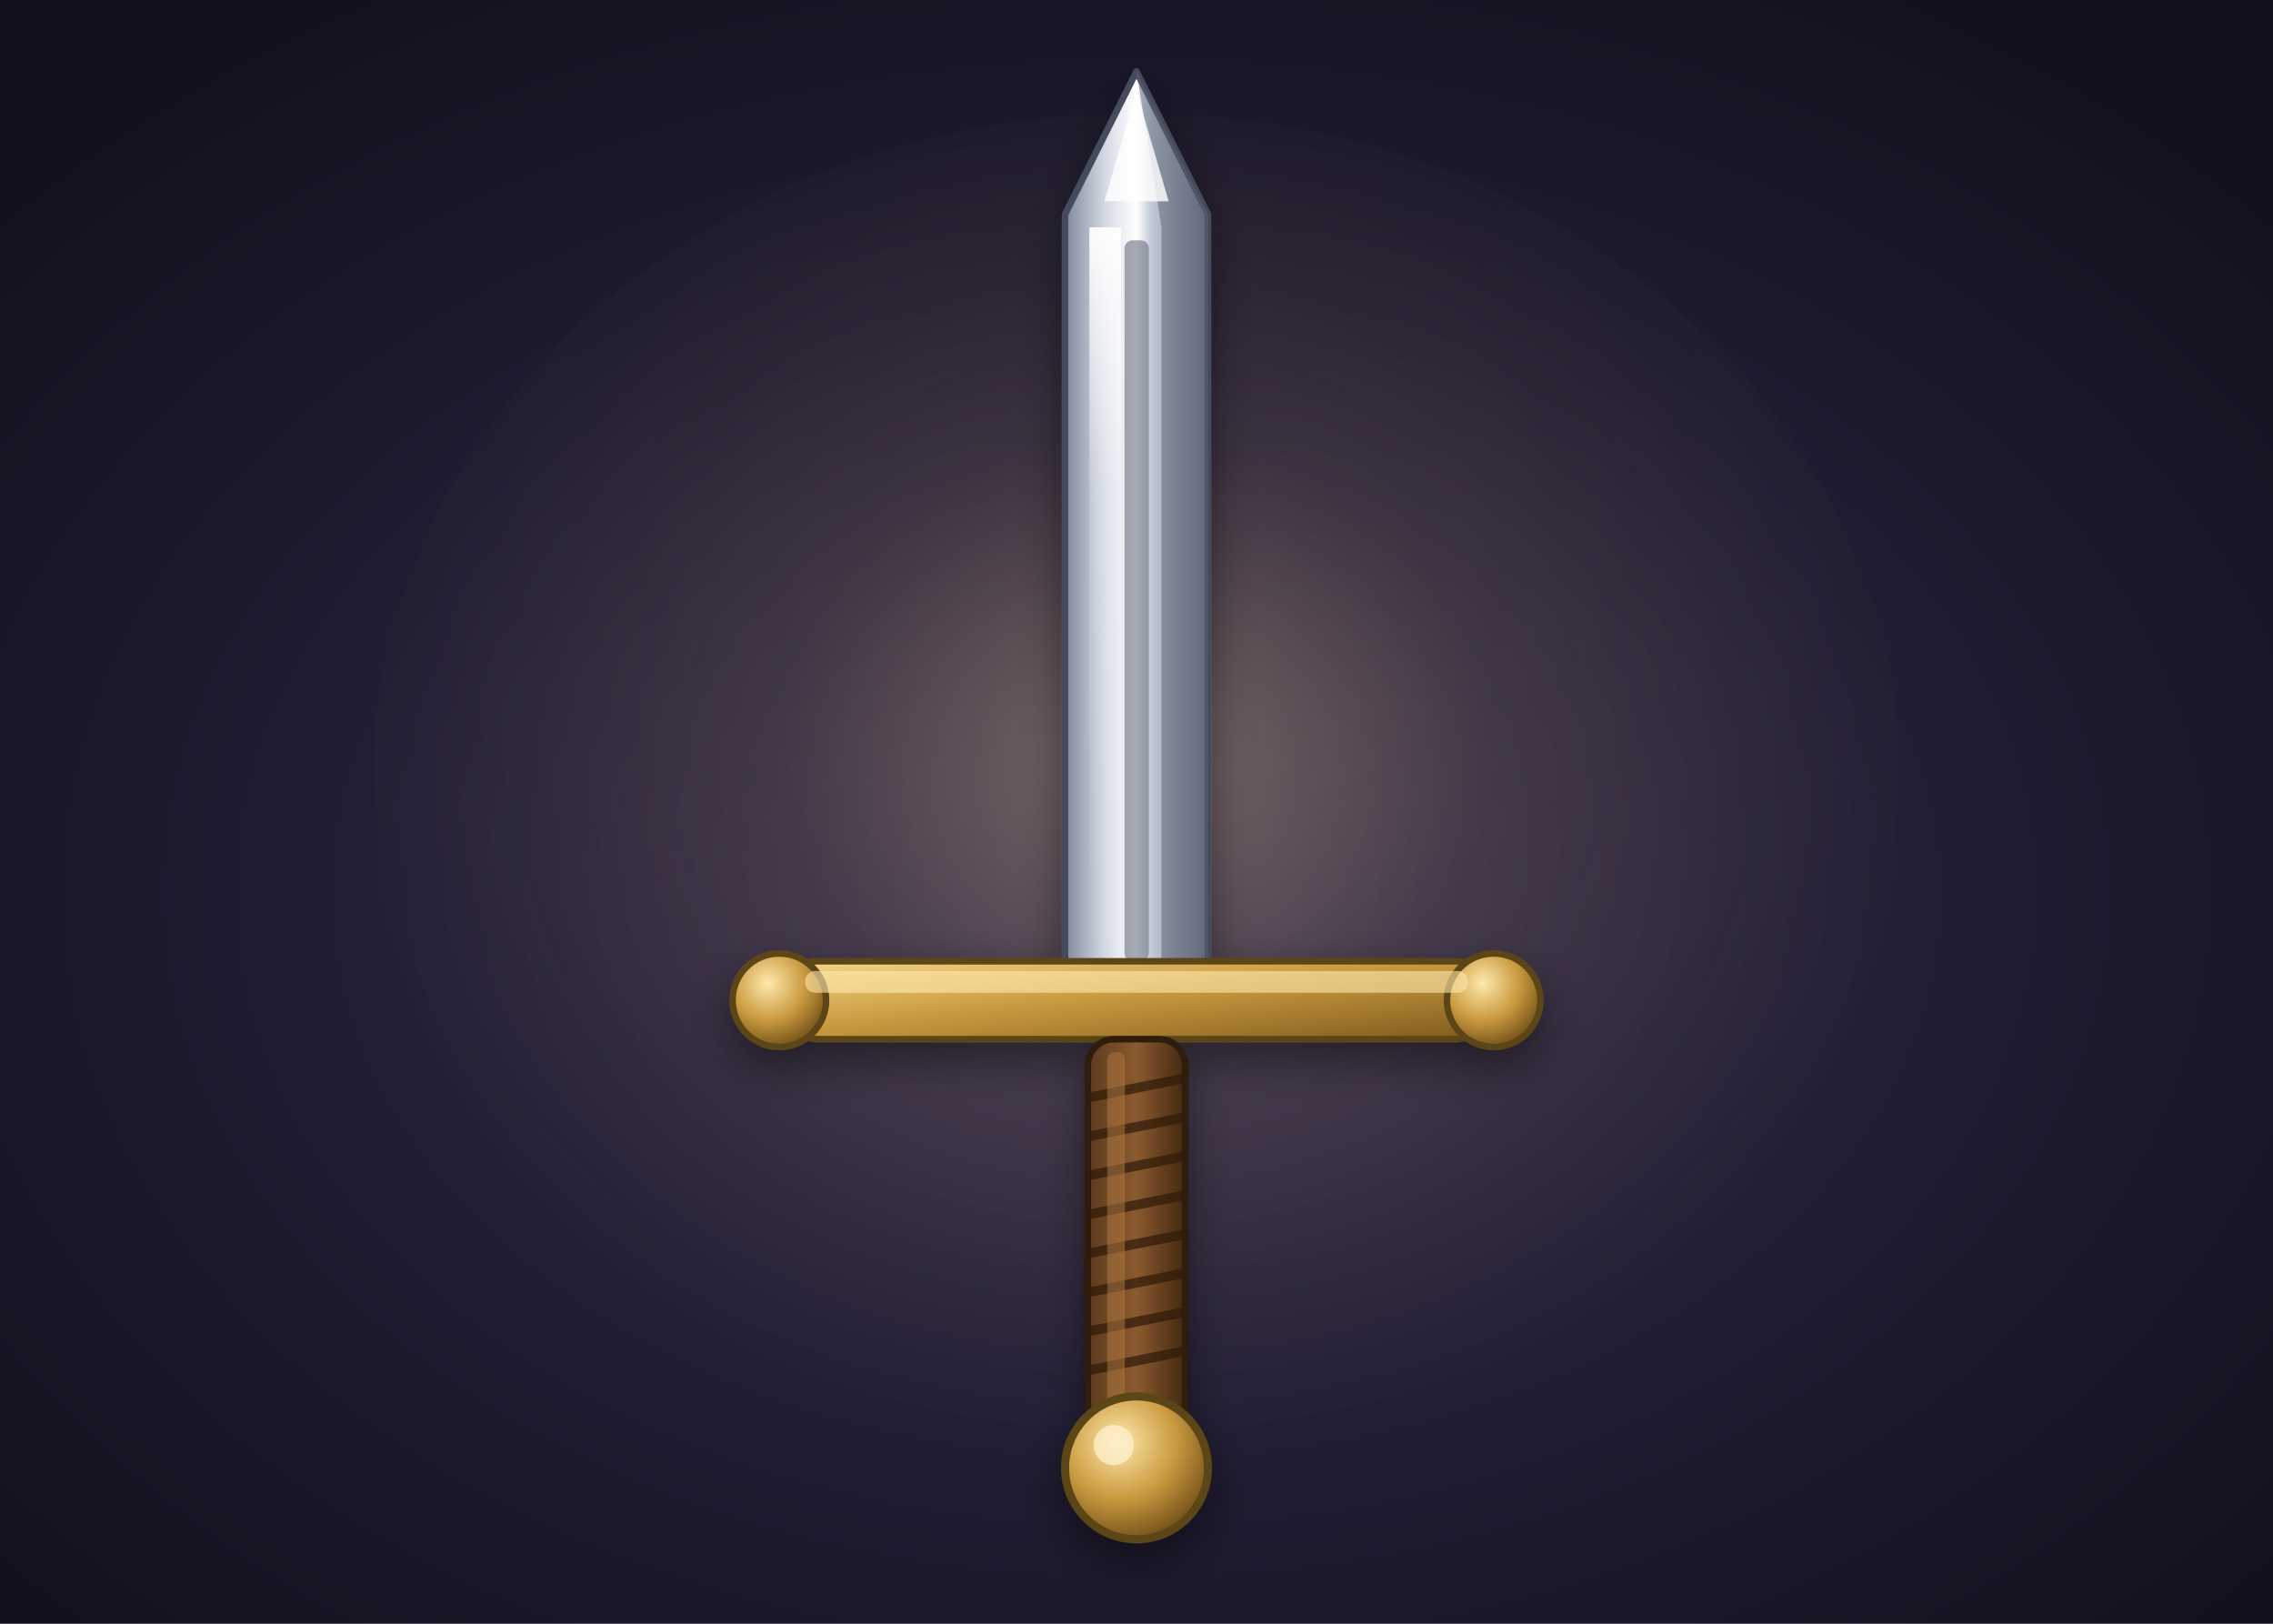
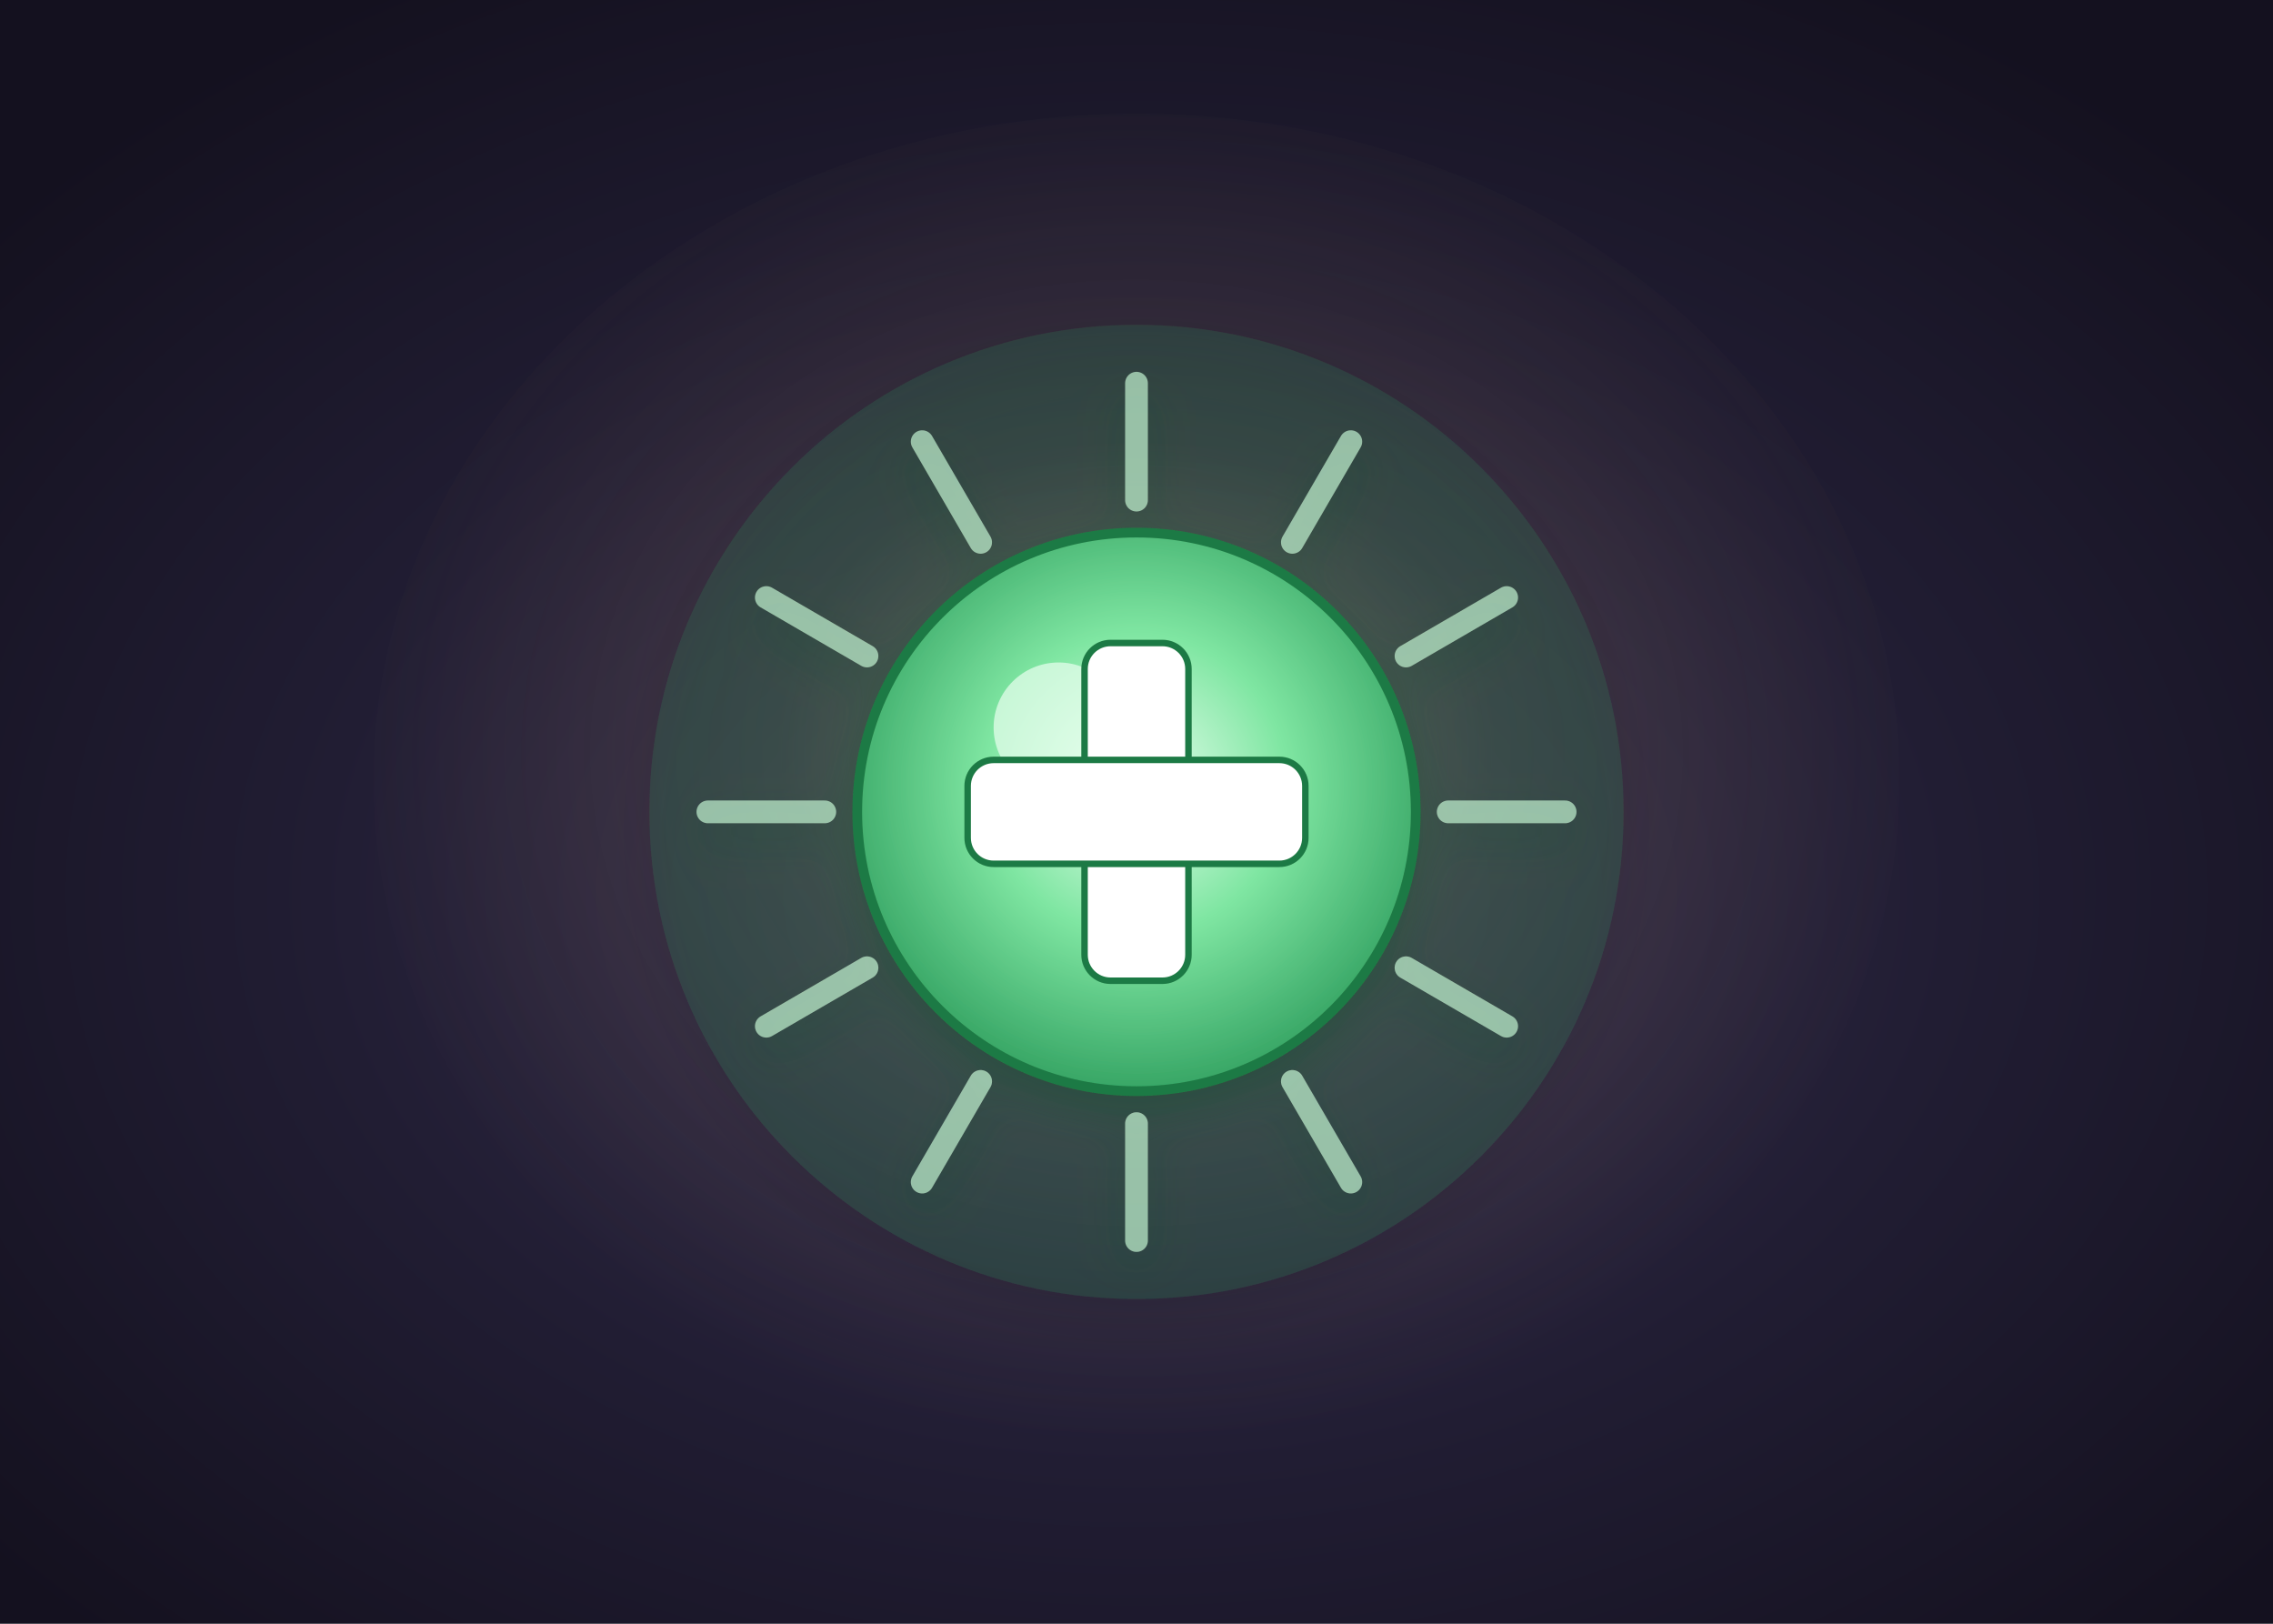
<svg xmlns="http://www.w3.org/2000/svg" width="700" height="500" viewBox="0 0 700 500">
  <defs>
    <radialGradient id="fondo" cx="50%" cy="55%" r="65%">
      <stop offset="0%" stop-color="#3a3350" />
      <stop offset="55%" stop-color="#211d33" />
      <stop offset="100%" stop-color="#14111f" />
    </radialGradient>
    <radialGradient id="halo" cx="50%" cy="48%" r="52%">
      <stop offset="0%" stop-color="#ffdca8" stop-opacity="0.34" />
      <stop offset="45%" stop-color="#e8b878" stop-opacity="0.11" />
      <stop offset="100%" stop-color="#e8b878" stop-opacity="0" />
    </radialGradient>
    <linearGradient id="acero" x1="0" y1="0" x2="1" y2="0">
      <stop offset="0%" stop-color="#7f889b" />
      <stop offset="28%" stop-color="#d4dae4" />
      <stop offset="50%" stop-color="#ffffff" />
      <stop offset="60%" stop-color="#c3cbd8" />
      <stop offset="100%" stop-color="#646c7d" />
    </linearGradient>
    <linearGradient id="acero-h" x1="0" y1="0" x2="0" y2="1">
      <stop offset="0%" stop-color="#7f889b" />
      <stop offset="28%" stop-color="#d4dae4" />
      <stop offset="50%" stop-color="#ffffff" />
      <stop offset="60%" stop-color="#c3cbd8" />
      <stop offset="100%" stop-color="#646c7d" />
    </linearGradient>
    <linearGradient id="acero-lustre" x1="0" y1="0" x2="0" y2="1">
      <stop offset="0%" stop-color="#ffffff" stop-opacity="0.95" />
      <stop offset="35%" stop-color="#ffffff" stop-opacity="0.22" />
      <stop offset="100%" stop-color="#ffffff" stop-opacity="0" />
    </linearGradient>
    <linearGradient id="oro" x1="0" y1="0" x2="1" y2="1">
      <stop offset="0%" stop-color="#f6d98a" />
      <stop offset="45%" stop-color="#c99a3f" />
      <stop offset="100%" stop-color="#7d5a1e" />
    </linearGradient>
    <radialGradient id="oro-pomo" cx="38%" cy="32%" r="72%">
      <stop offset="0%" stop-color="#ffe9ad" />
      <stop offset="55%" stop-color="#c99a3f" />
      <stop offset="100%" stop-color="#6f4e18" />
    </radialGradient>
    <linearGradient id="cuero" x1="0" y1="0" x2="1" y2="0">
      <stop offset="0%" stop-color="#5c3a1e" />
      <stop offset="50%" stop-color="#8a5a2f" />
      <stop offset="100%" stop-color="#42280f" />
    </linearGradient>
    <linearGradient id="madera" x1="0" y1="0" x2="1" y2="0">
      <stop offset="0%" stop-color="#5a3a1c" />
      <stop offset="45%" stop-color="#9a6b3a" />
      <stop offset="55%" stop-color="#84592e" />
      <stop offset="100%" stop-color="#3f2711" />
    </linearGradient>
    <radialGradient id="gema-azul" cx="38%" cy="30%" r="75%">
      <stop offset="0%" stop-color="#cfe4ff" />
      <stop offset="40%" stop-color="#5b8be0" />
      <stop offset="100%" stop-color="#1f3f8a" />
    </radialGradient>
    <radialGradient id="gema-roja" cx="38%" cy="30%" r="75%">
      <stop offset="0%" stop-color="#ffd0cf" />
      <stop offset="40%" stop-color="#e0555b" />
      <stop offset="100%" stop-color="#8a1f2a" />
    </radialGradient>
    <radialGradient id="gema-verde" cx="38%" cy="30%" r="75%">
      <stop offset="0%" stop-color="#d4ffdf" />
      <stop offset="40%" stop-color="#4fbf7a" />
      <stop offset="100%" stop-color="#1a6b3a" />
    </radialGradient>
    <radialGradient id="pocion-roja" cx="42%" cy="30%" r="80%">
      <stop offset="0%" stop-color="#ff9a8f" />
      <stop offset="45%" stop-color="#e23b46" />
      <stop offset="100%" stop-color="#8f1420" />
    </radialGradient>
    <linearGradient id="vidrio" x1="0" y1="0" x2="1" y2="0">
      <stop offset="0%" stop-color="#ffffff" stop-opacity="0.55" />
      <stop offset="30%" stop-color="#cfe0e6" stop-opacity="0.18" />
      <stop offset="100%" stop-color="#7d9aa6" stop-opacity="0.30" />
    </linearGradient>
    <radialGradient id="fuego" cx="50%" cy="58%" r="60%">
      <stop offset="0%" stop-color="#fff3c0" />
      <stop offset="35%" stop-color="#ffd23a" />
      <stop offset="70%" stop-color="#f06a1e" />
      <stop offset="100%" stop-color="#a01f10" />
    </radialGradient>
    <radialGradient id="curacion" cx="50%" cy="45%" r="60%">
      <stop offset="0%" stop-color="#eafff0" />
      <stop offset="45%" stop-color="#7fe6a2" />
      <stop offset="100%" stop-color="#2a9a5a" />
    </radialGradient>
    <radialGradient id="caos" cx="45%" cy="35%" r="70%">
      <stop offset="0%" stop-color="#e0b0ff" />
      <stop offset="45%" stop-color="#8a3fd0" />
      <stop offset="100%" stop-color="#3a1060" />
    </radialGradient>
    <filter id="sombra" x="-60%" y="-60%" width="220%" height="220%">
      <feDropShadow dx="0" dy="6" stdDeviation="7" flood-color="#000000" flood-opacity="0.45" />
    </filter>
  </defs>
  <rect width="700" height="500" fill="url(#fondo)" />
  <ellipse cx="350" cy="240" rx="235" ry="205" fill="url(#halo)" />
  <g filter="url(#sombra)">
-     <g transform="translate(350 0)">
-       <path d="M 0 22 L 22 66 L 22 300 L -22 300 L -22 66 Z" fill="url(#acero)" stroke="#454b5b" stroke-width="2" stroke-linejoin="round" />
-       <path d="M 0 22 L 22 66 L 22 300 L 7.7 300 L 7.7 70 Z" fill="#5b6376" opacity="0.5" />
-       <rect x="-3.7" y="74" width="7.5" height="222" rx="2.5" fill="#67707f" opacity="0.6" />
-       <path d="M -14.5 70 L -4.8 70 L -4.8 290 L -11.0 300 L -14.5 290 Z" fill="url(#acero-lustre)" />
-       <path d="M 0 28 L 9.9 62 L -9.9 62 Z" fill="#ffffff" opacity="0.8" />
-       <rect x="-110" y="296" width="220" height="24" rx="12.0" fill="url(#oro)" stroke="#5c4413" stroke-width="2" />
-       <circle cx="-110" cy="308.0" r="14.4" fill="url(#oro-pomo)" stroke="#5c4413" stroke-width="2" />
-       <circle cx="110" cy="308.0" r="14.4" fill="url(#oro-pomo)" stroke="#5c4413" stroke-width="2" />
-       <rect x="-102" y="299" width="204" height="6.7" rx="3" fill="#ffe9ad" opacity="0.6" />
-       <rect x="-15.0" y="320" width="30" height="120" rx="8.1" fill="url(#cuero)" stroke="#2e1a09" stroke-width="2" />
-       <path d="M -15.0 338 L 15.0 332" stroke="#2e1a09" stroke-width="3" opacity="0.7" />
-       <path d="M -15.0 350 L 15.0 344" stroke="#2e1a09" stroke-width="3" opacity="0.7" />
-       <path d="M -15.0 362 L 15.0 356" stroke="#2e1a09" stroke-width="3" opacity="0.7" />
-       <path d="M -15.0 374 L 15.0 368" stroke="#2e1a09" stroke-width="3" opacity="0.7" />
-       <path d="M -15.0 386 L 15.0 380" stroke="#2e1a09" stroke-width="3" opacity="0.7" />
-       <path d="M -15.0 398 L 15.0 392" stroke="#2e1a09" stroke-width="3" opacity="0.7" />
-       <path d="M -15.0 410 L 15.0 404" stroke="#2e1a09" stroke-width="3" opacity="0.7" />
-       <path d="M -15.0 422 L 15.0 416" stroke="#2e1a09" stroke-width="3" opacity="0.7" />
-       <rect x="-9.0" y="324" width="5.4" height="112" rx="2.2" fill="#b07a42" opacity="0.5" />
-       <circle cx="0" cy="452" r="22" fill="url(#oro-pomo)" stroke="#5c4413" stroke-width="2.5" />
-       <circle cx="-7.0" cy="445.0" r="6.2" fill="#fff2cf" opacity="0.75" />
+     <g transform="translate(350 250)">
+       <circle cx="0" cy="0" r="150" fill="#2a9a5a" opacity="0.18" />
+       <g stroke="#bff2cf" stroke-width="7" stroke-linecap="round" opacity="0.7">
+         <line x1="96" y1="0" x2="132" y2="0" />
+         <line x1="83" y1="48" x2="114" y2="66" />
+         <line x1="48" y1="83" x2="66" y2="114" />
+         <line x1="0" y1="96" x2="0" y2="132" />
+         <line x1="-48" y1="83" x2="-66" y2="114" />
+         <line x1="-83" y1="48" x2="-114" y2="66" />
+         <line x1="-96" y1="0" x2="-132" y2="0" />
+         <line x1="-83" y1="-48" x2="-114" y2="-66" />
+         <line x1="-48" y1="-83" x2="-66" y2="-114" />
+         <line x1="-0" y1="-96" x2="-0" y2="-132" />
+         <line x1="48" y1="-83" x2="66" y2="-114" />
+         <line x1="83" y1="-48" x2="114" y2="-66" />
+       </g>
+       <circle cx="0" cy="0" r="86" fill="url(#curacion)" stroke="#1f7a44" stroke-width="3" />
+       <circle cx="-24" cy="-26" r="20" fill="#eafff0" opacity="0.7" />
+       <rect x="-16" y="-52" width="32" height="104" rx="8" fill="#ffffff" stroke="#1f7a44" stroke-width="2" />
+       <rect x="-52" y="-16" width="104" height="32" rx="8" fill="#ffffff" stroke="#1f7a44" stroke-width="2" />
    </g>
  </g>
</svg>
